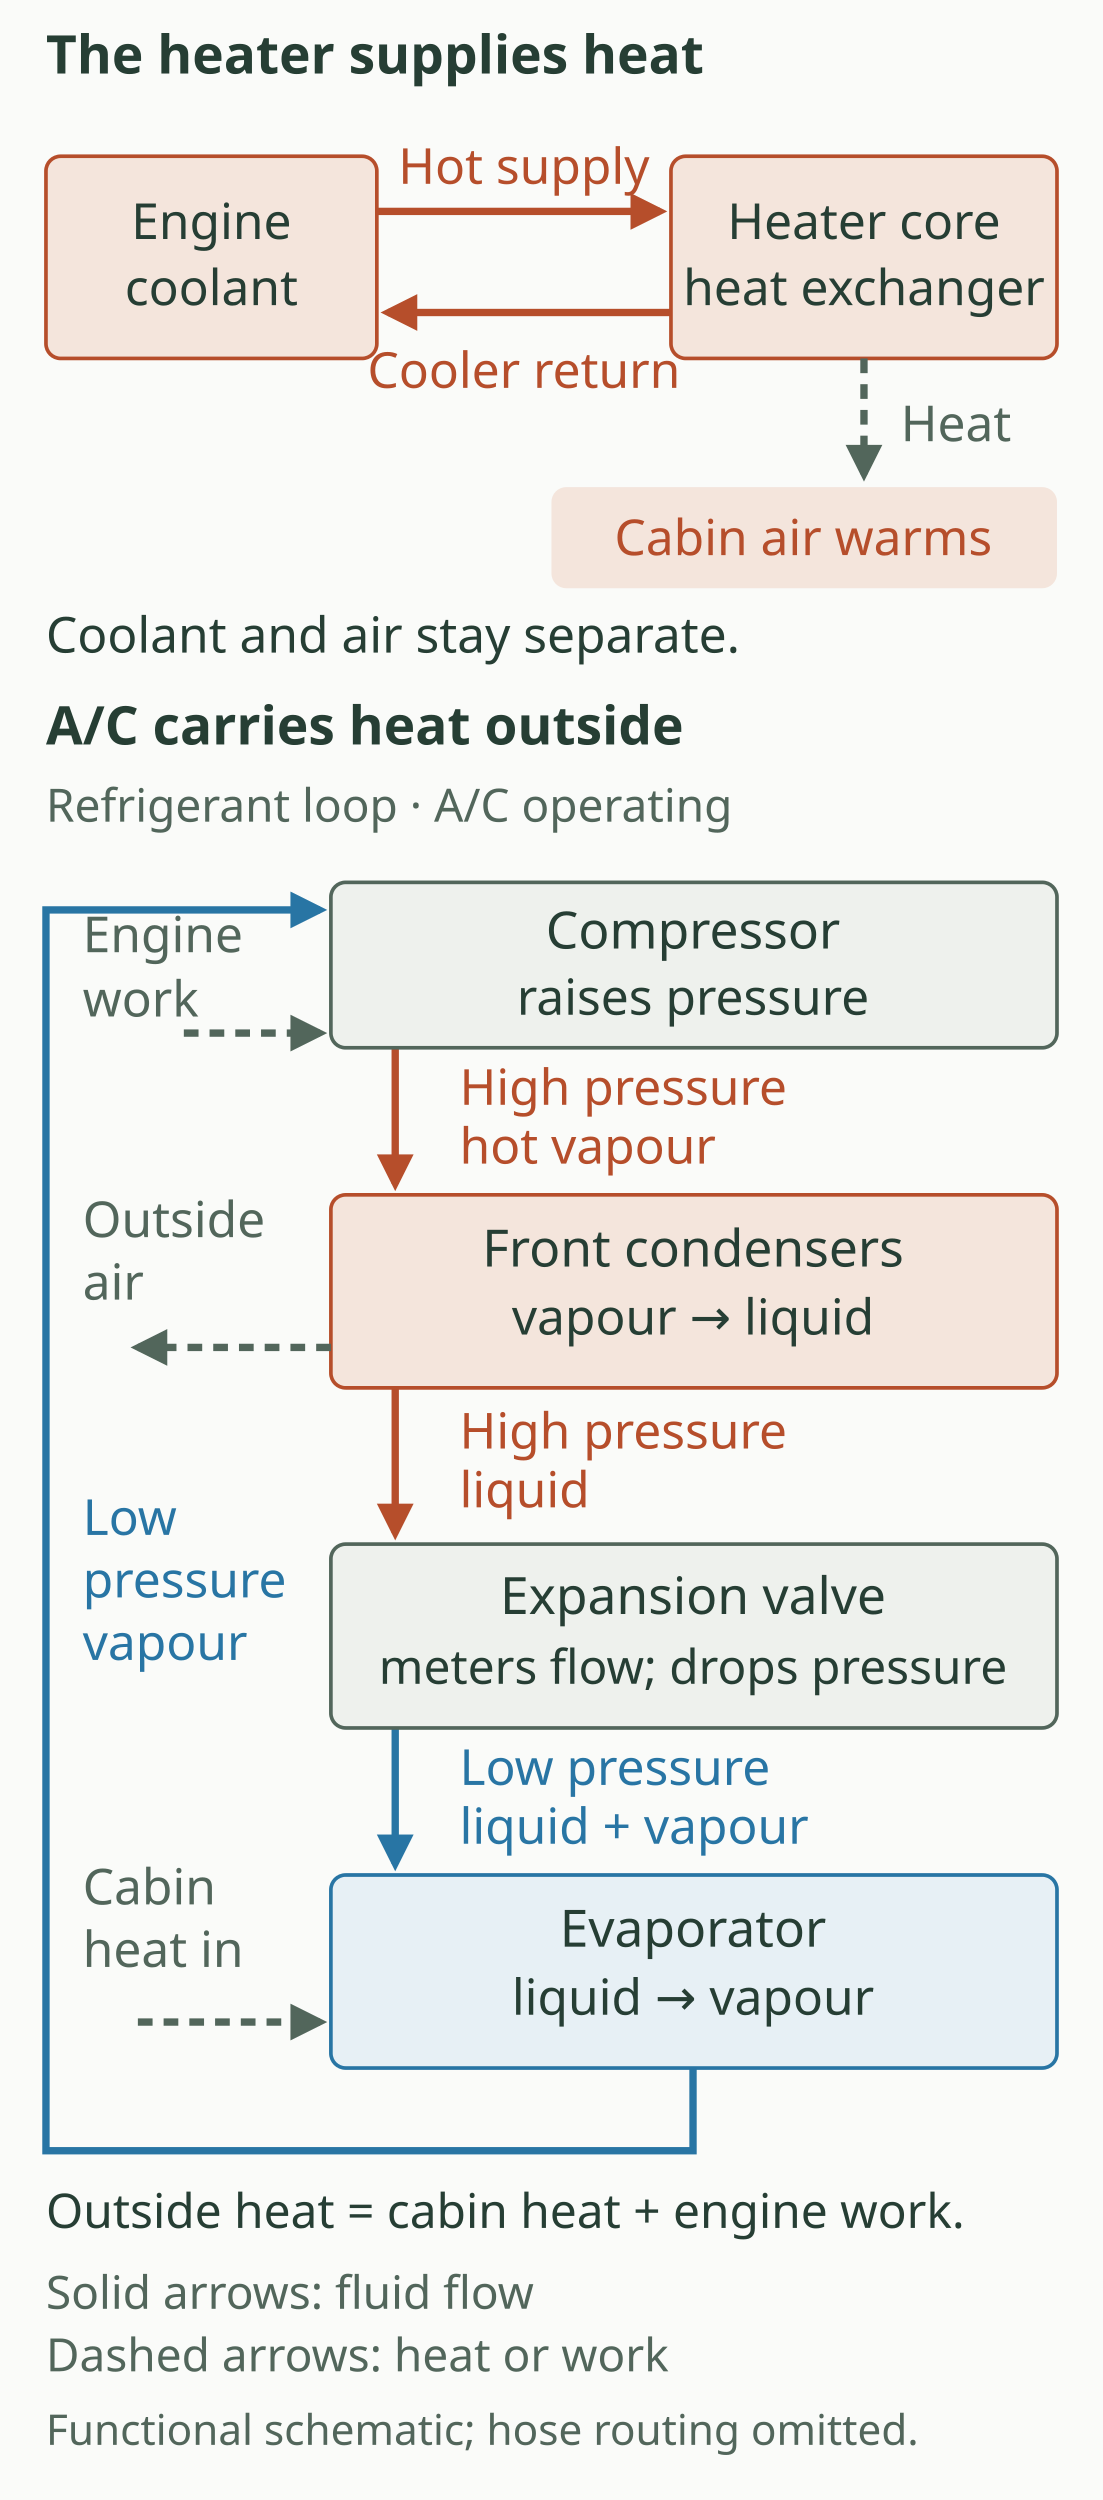
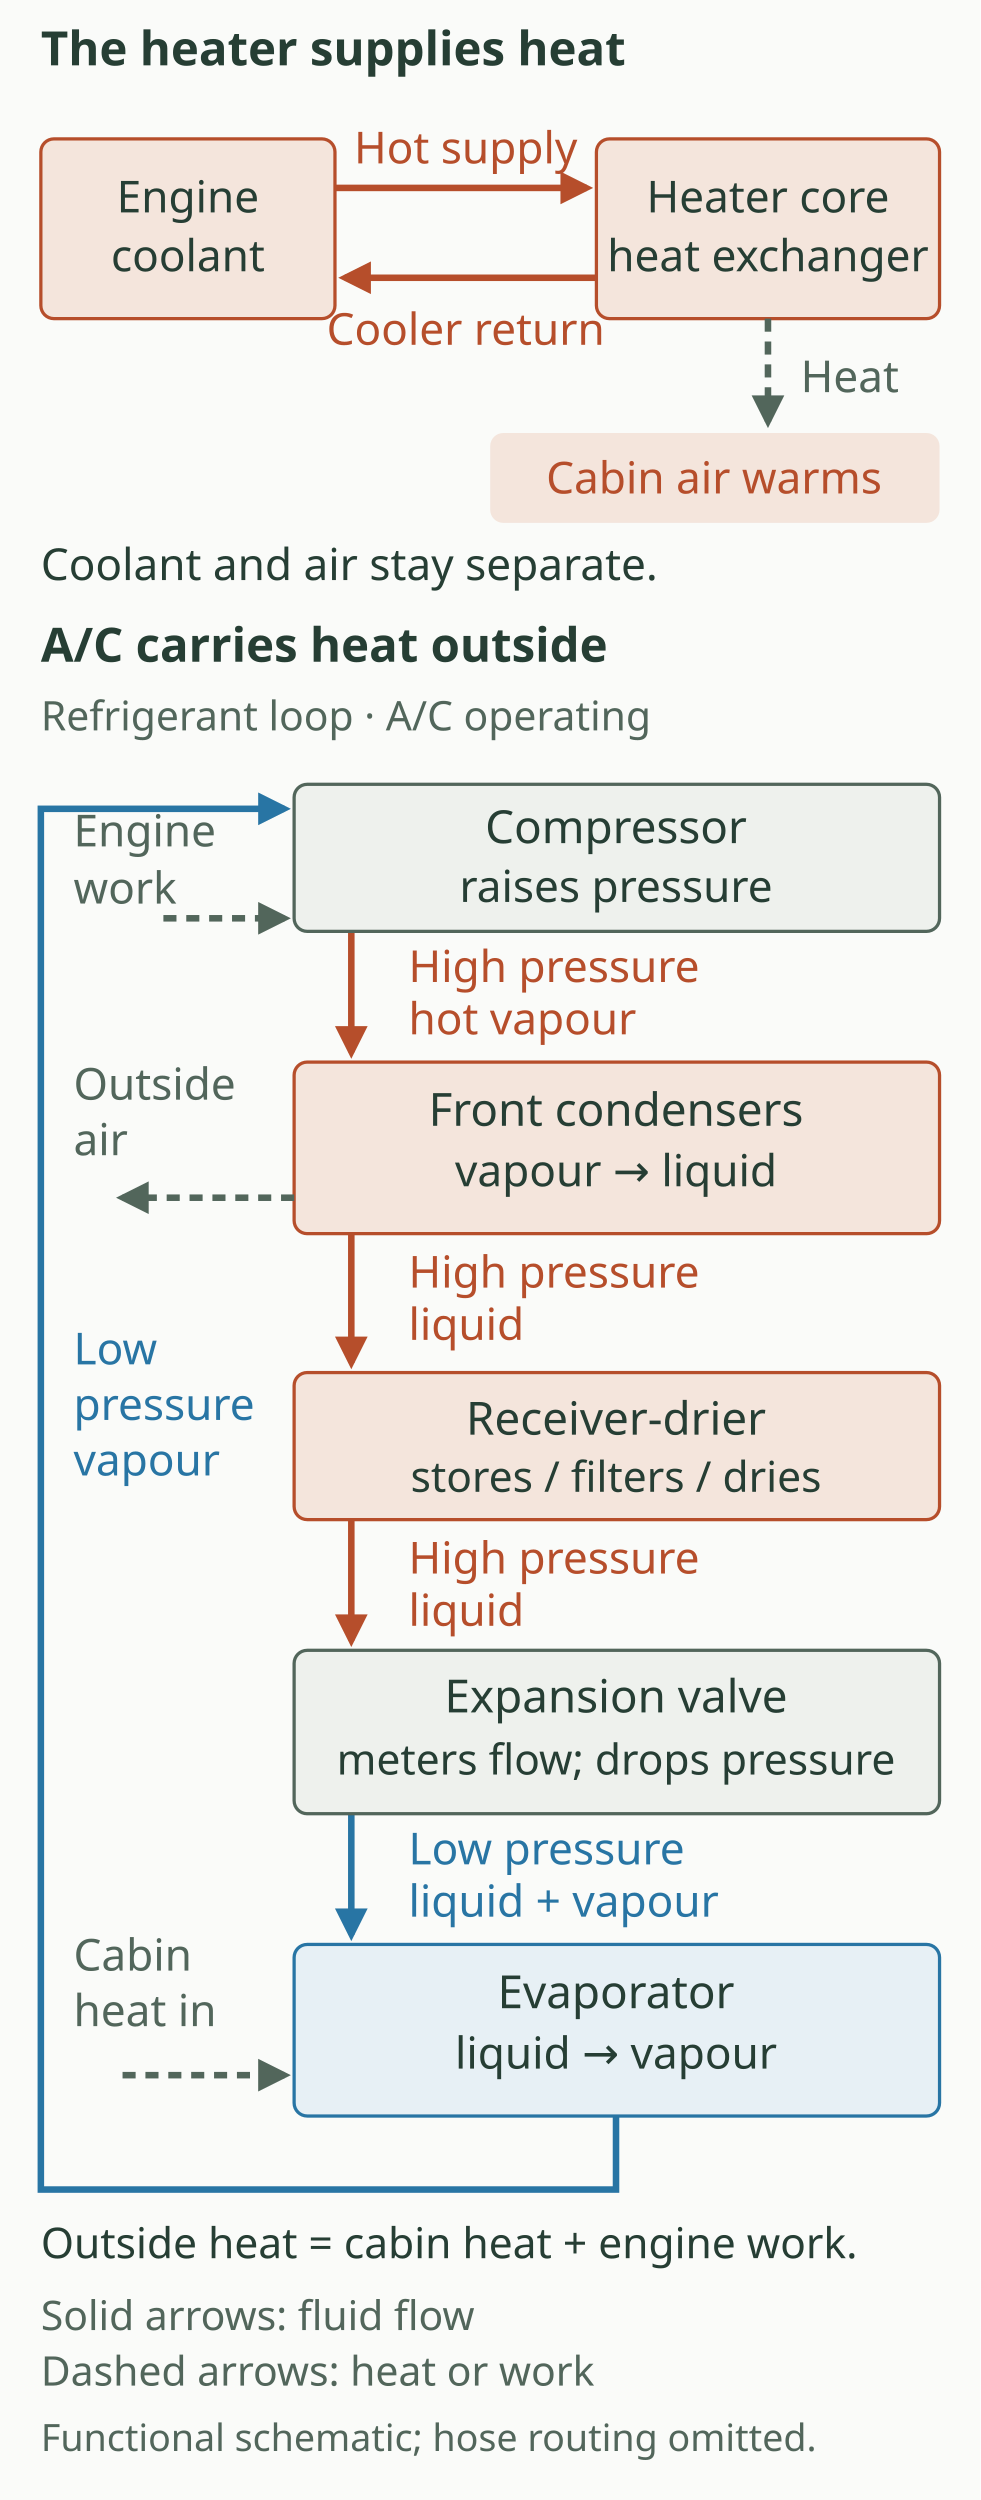
- <svg xmlns="http://www.w3.org/2000/svg" width="600" height="1360" viewBox="0 0 600 1360" font-family="sans-serif" role="img" aria-labelledby="cabin-heat-title cabin-heat-desc">
+ <svg xmlns="http://www.w3.org/2000/svg" width="600" height="1530" viewBox="0 0 600 1530" font-family="sans-serif" role="img" aria-labelledby="cabin-heat-title cabin-heat-desc">
  <defs>
    <marker id="cabin-heat-warm" viewBox="0 0 10 10" refX="8" refY="5" markerWidth="5" markerHeight="5" orient="auto">
      <path d="M0 0 10 5 0 10Z" fill="#b64e2b" />
    </marker>
    <marker id="cabin-heat-cool" viewBox="0 0 10 10" refX="8" refY="5" markerWidth="5" markerHeight="5" orient="auto">
      <path d="M0 0 10 5 0 10Z" fill="#2875a4" />
    </marker>
    <marker id="cabin-heat-energy" viewBox="0 0 10 10" refX="8" refY="5" markerWidth="5" markerHeight="5" orient="auto">
      <path d="M0 0 10 5 0 10Z" fill="#52665b" />
    </marker>
  </defs>
-   <rect width="600" height="1360" fill="#fafbf9" />
+   <rect width="600" height="1530" fill="#fafbf9" />
  <g fill="#263e34" font-size="29" font-weight="600">
    <text x="25" y="40">The heater supplies heat</text>
    <text x="25" y="405">A/C carries heat outside</text>
  </g>
  <g fill="#f4e5dc" stroke="#b64e2b" stroke-width="2">
    <rect x="25" y="85" width="180" height="110" rx="8" />
    <rect x="365" y="85" width="210" height="110" rx="8" />
  </g>
  <g fill="none" stroke="#b64e2b" stroke-width="4" marker-end="url(#cabin-heat-warm)">
    <path d="M205 115H359" />
    <path d="M365 170H211" />
  </g>
  <g text-anchor="middle" fill="#263e34" font-size="27">
    <text x="115" y="130">Engine</text>
    <text x="115" y="166">coolant</text>
    <text x="470" y="130">Heater core</text>
    <text x="470" y="166">heat exchanger</text>
    <text x="285" y="100" fill="#b64e2b">Hot supply</text>
    <text x="285" y="211" fill="#b64e2b">Cooler return</text>
  </g>
  <path d="M470 195V258" fill="none" stroke="#52665b" stroke-width="4" stroke-dasharray="8 6" marker-end="url(#cabin-heat-energy)" />
  <text x="490" y="240" fill="#52665b" font-size="27">Heat</text>
  <rect x="300" y="265" width="275" height="55" rx="8" fill="#f4e5dc" />
  <text x="437" y="302" text-anchor="middle" fill="#b64e2b" font-size="27">Cabin air warms</text>
  <text x="25" y="355" fill="#263e34" font-size="27">Coolant and air stay separate.</text>
  <text x="25" y="447" fill="#52665b" font-size="25">Refrigerant loop · A/C operating</text>
  <g fill="none" stroke-width="4">
    <path d="M215 570V644" stroke="#b64e2b" marker-end="url(#cabin-heat-warm)" />
    <path d="M215 755V834" stroke="#b64e2b" marker-end="url(#cabin-heat-warm)" />
-     <path d="M215 940V1014" stroke="#2875a4" marker-end="url(#cabin-heat-cool)" />
-     <path d="M377 1125V1170H25V495H174" stroke="#2875a4" marker-end="url(#cabin-heat-cool)" />
+     <path d="M215 930V1004" stroke="#b64e2b" marker-end="url(#cabin-heat-warm)" />
+     <path d="M215 1110V1184" stroke="#2875a4" marker-end="url(#cabin-heat-cool)" />
+     <path d="M377 1295V1340H25V495H174" stroke="#2875a4" marker-end="url(#cabin-heat-cool)" />
  </g>
  <g stroke-width="2">
    <rect x="180" y="480" width="395" height="90" rx="8" fill="#eef1ed" stroke="#52665b" />
    <rect x="180" y="650" width="395" height="105" rx="8" fill="#f4e5dc" stroke="#b64e2b" />
-     <rect x="180" y="840" width="395" height="100" rx="8" fill="#eef1ed" stroke="#52665b" />
-     <rect x="180" y="1020" width="395" height="105" rx="8" fill="#e7f0f5" stroke="#2875a4" />
+     <rect x="180" y="840" width="395" height="90" rx="8" fill="#f4e5dc" stroke="#b64e2b" />
+     <rect x="180" y="1010" width="395" height="100" rx="8" fill="#eef1ed" stroke="#52665b" />
+     <rect x="180" y="1190" width="395" height="105" rx="8" fill="#e7f0f5" stroke="#2875a4" />
  </g>
  <g text-anchor="middle" fill="#263e34" font-size="28">
    <text x="377" y="516">Compressor</text>
    <text x="377" y="552" font-size="27">raises pressure</text>
    <text x="377" y="689">Front condensers</text>
    <text x="377" y="726" font-size="27">vapour → liquid</text>
-     <text x="377" y="878">Expansion valve</text>
-     <text x="377" y="916" font-size="26">meters flow; drops pressure</text>
-     <text x="377" y="1059">Evaporator</text>
-     <text x="377" y="1096" font-size="27">liquid → vapour</text>
+     <text x="377" y="878">Receiver-drier</text>
+     <text x="377" y="913" font-size="26">stores / filters / dries</text>
+     <text x="377" y="1048">Expansion valve</text>
+     <text x="377" y="1086" font-size="26">meters flow; drops pressure</text>
+     <text x="377" y="1229">Evaporator</text>
+     <text x="377" y="1266" font-size="27">liquid → vapour</text>
  </g>
  <g font-size="27">
    <g fill="#b64e2b">
      <text x="250" y="601">High pressure</text>
      <text x="250" y="633">hot vapour</text>
      <text x="250" y="788">High pressure</text>
      <text x="250" y="820">liquid</text>
+       <text x="250" y="963">High pressure</text>
+       <text x="250" y="995">liquid</text>
    </g>
    <g fill="#2875a4">
-       <text x="250" y="971">Low pressure</text>
-       <text x="250" y="1003">liquid + vapour</text>
+       <text x="250" y="1141">Low pressure</text>
+       <text x="250" y="1173">liquid + vapour</text>
      <text x="45" y="835">Low</text>
      <text x="45" y="869">pressure</text>
      <text x="45" y="903">vapour</text>
    </g>
  </g>
  <g fill="none" stroke="#52665b" stroke-width="4" stroke-dasharray="8 6" marker-end="url(#cabin-heat-energy)">
    <path d="M100 562H174" />
    <path d="M180 733H75" />
-     <path d="M75 1100H174" />
+     <path d="M75 1270H174" />
  </g>
  <g fill="#52665b" font-size="27">
    <text x="45" y="518">Engine</text>
    <text x="45" y="553">work</text>
    <text x="45" y="673">Outside</text>
    <text x="45" y="707">air</text>
-     <text x="45" y="1036">Cabin</text>
-     <text x="45" y="1070">heat in</text>
+     <text x="45" y="1206">Cabin</text>
+     <text x="45" y="1240">heat in</text>
  </g>
  <g fill="#263e34" font-size="26">
-     <text x="25" y="1212">Outside heat = cabin heat + engine work.</text>
+     <text x="25" y="1382">Outside heat = cabin heat + engine work.</text>
  </g>
  <g fill="#52665b" font-size="25">
-     <text x="25" y="1256">Solid arrows: fluid flow</text>
-     <text x="25" y="1290">Dashed arrows: heat or work</text>
-     <text x="25" y="1330" font-size="23">Functional schematic; hose routing omitted.</text>
+     <text x="25" y="1426">Solid arrows: fluid flow</text>
+     <text x="25" y="1460">Dashed arrows: heat or work</text>
+     <text x="25" y="1500" font-size="23">Functional schematic; hose routing omitted.</text>
  </g>
</svg>
